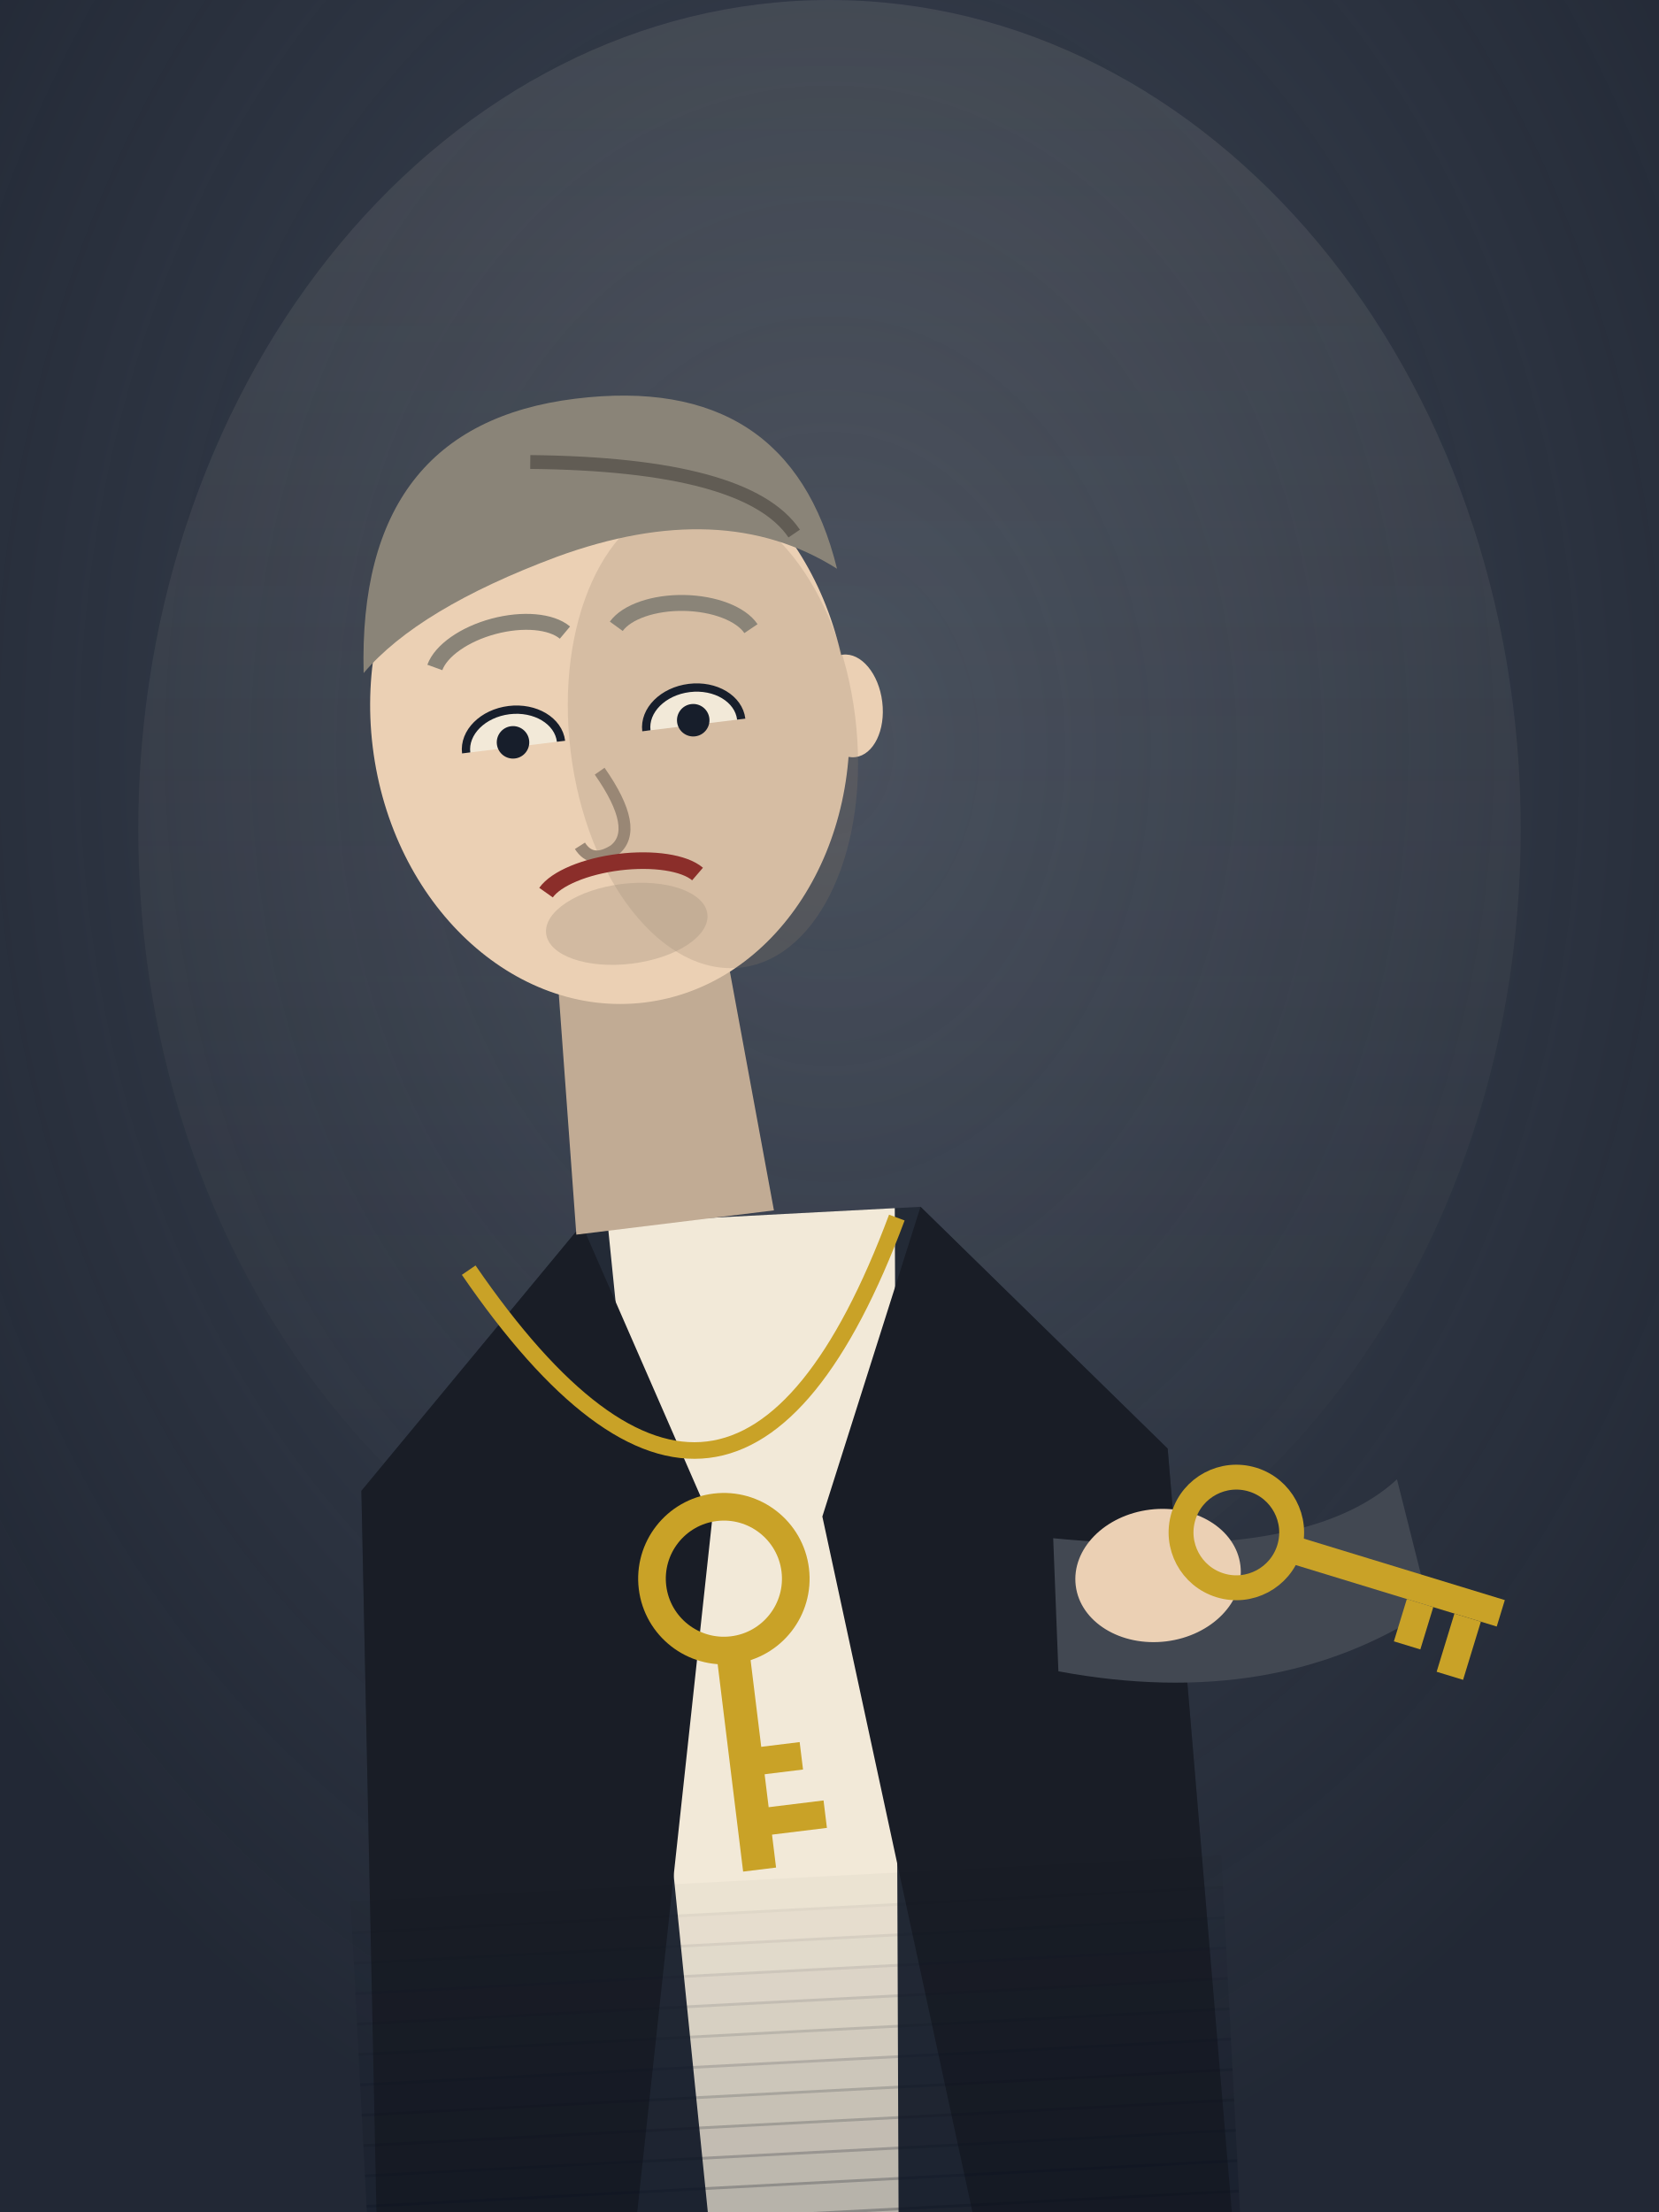
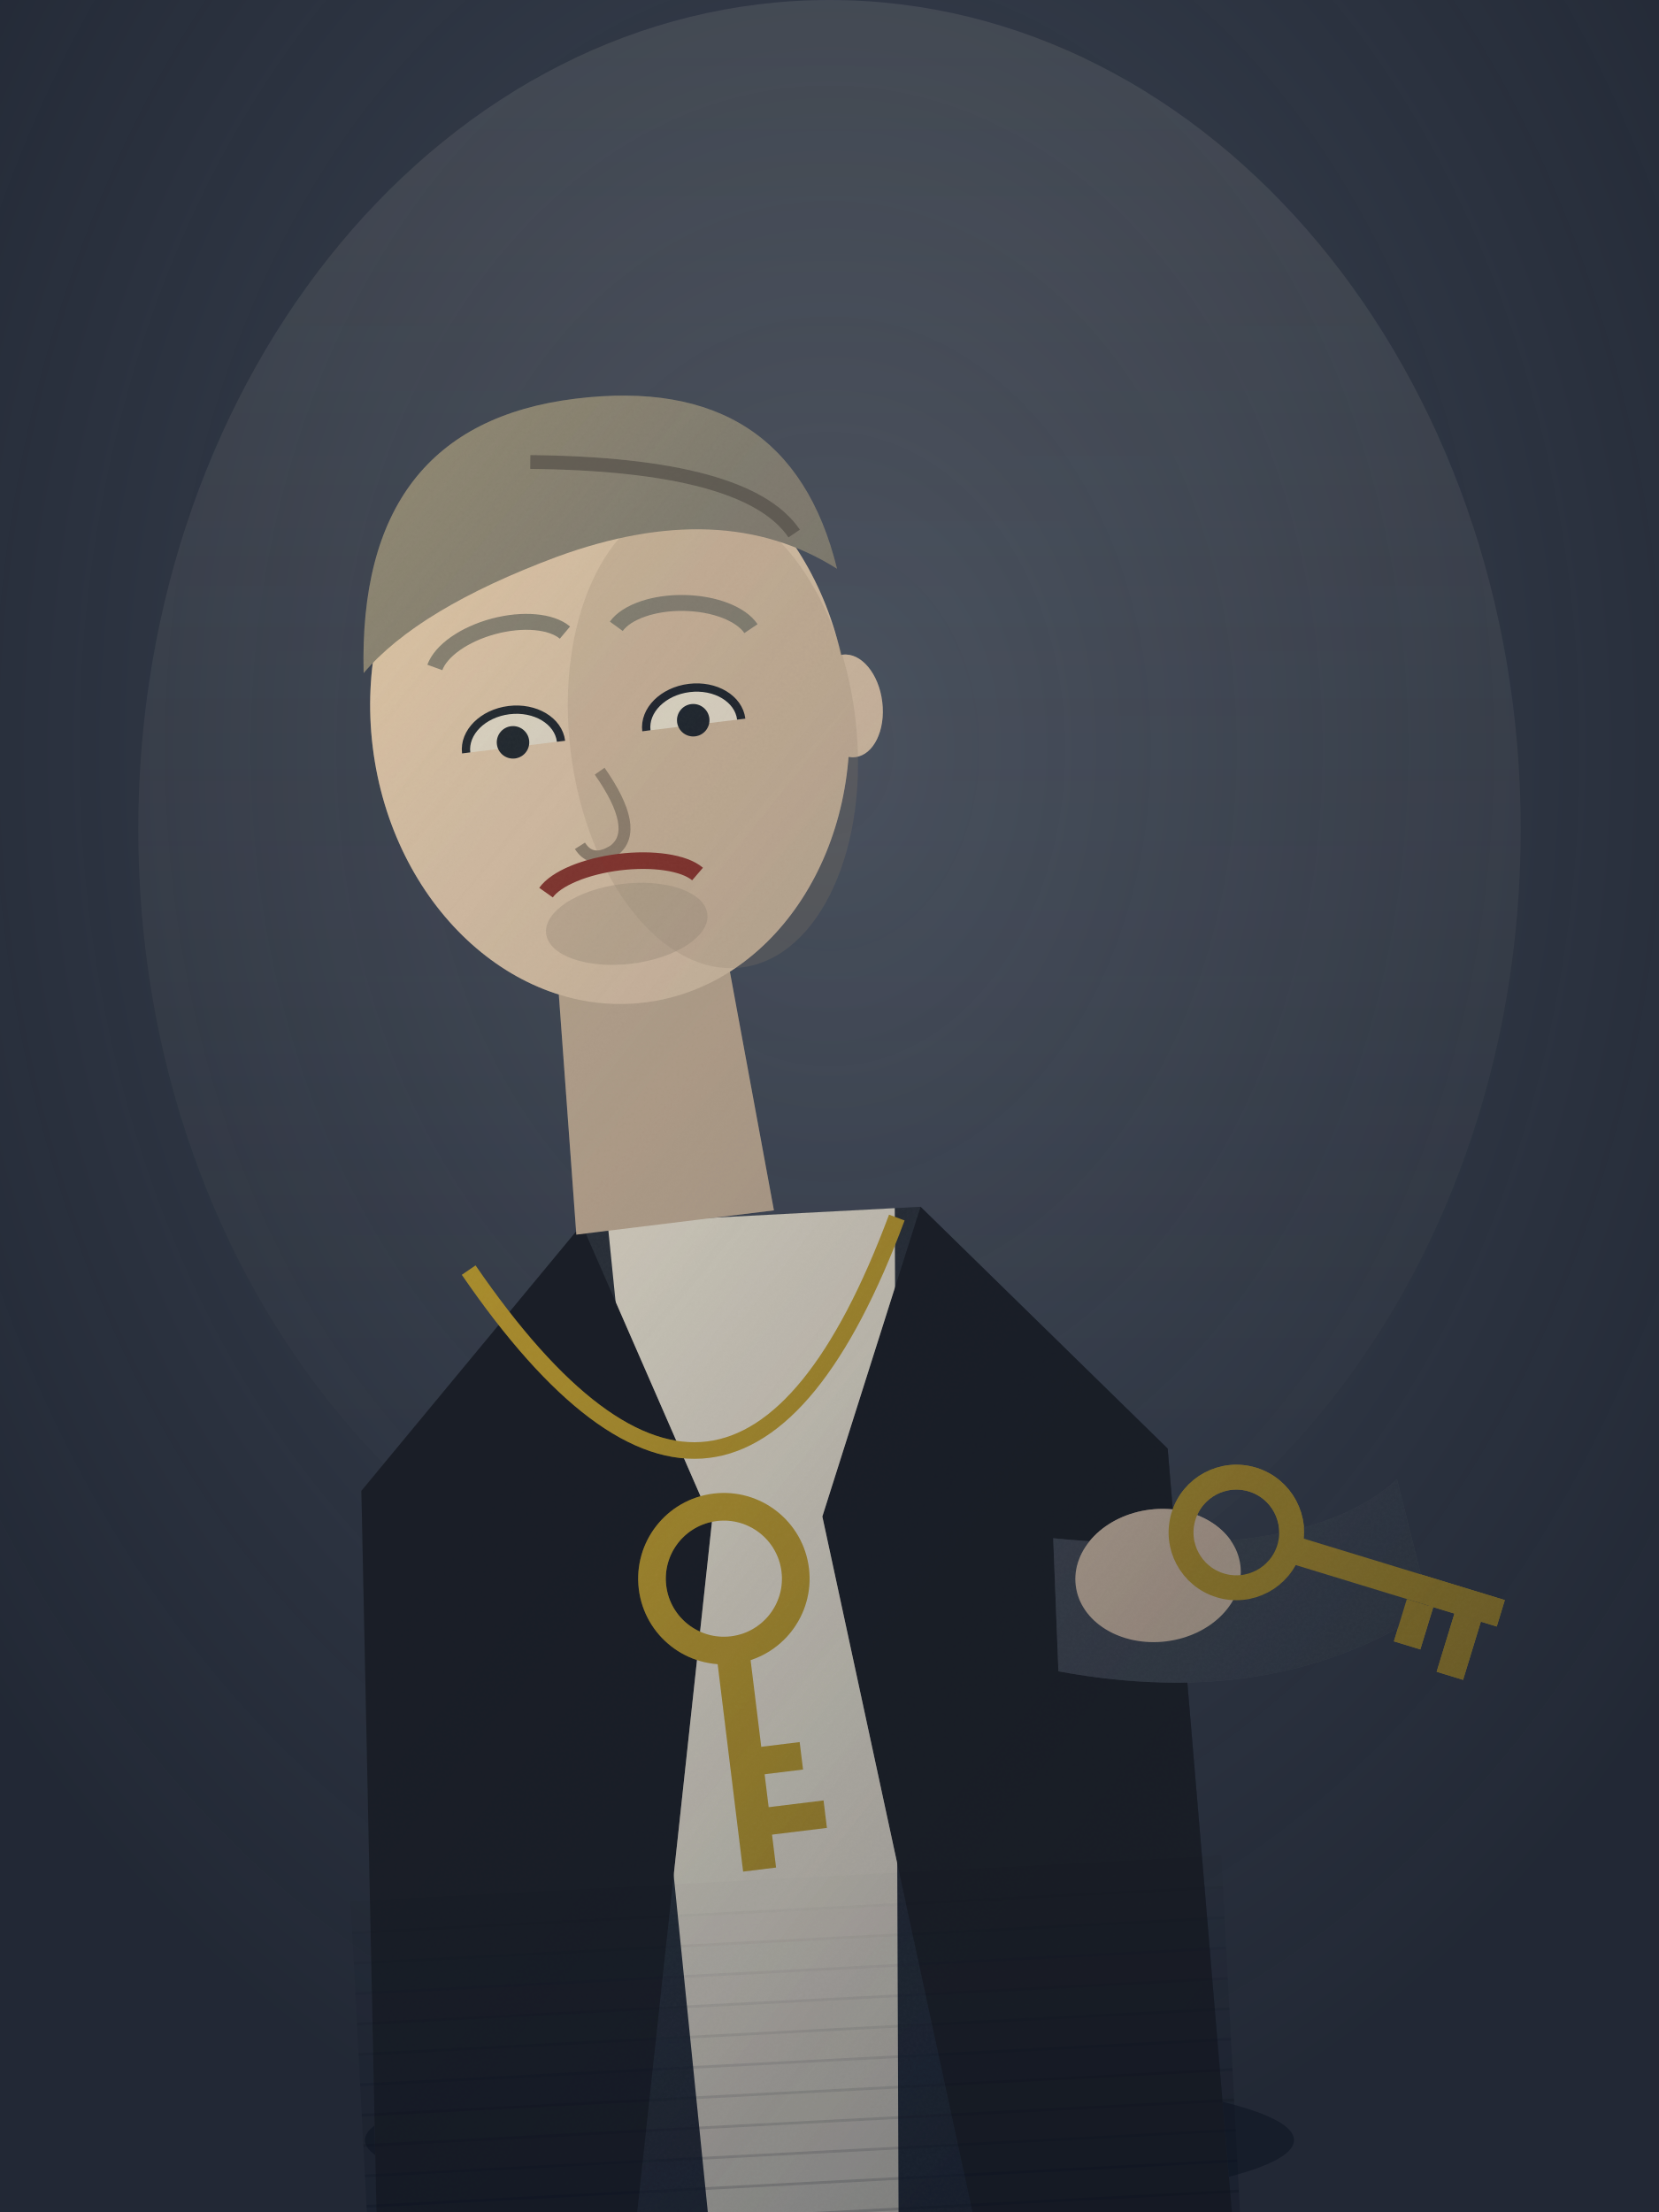
<svg xmlns="http://www.w3.org/2000/svg" width="600" height="800" viewBox="0 0 600 800">
  <defs>
    <radialGradient id="fondo-03" cx="50%" cy="34%" r="66%">
      <stop offset="0%" stop-color="#37404f" stop-opacity="0.95" />
      <stop offset="100%" stop-color="#0B1220" stop-opacity="0.9" />
    </radialGradient>
    <linearGradient id="vetro-03" x1="0%" y1="0%" x2="0%" y2="100%">
      <stop offset="0%" stop-color="#F2E9D8" stop-opacity="0.1" />
      <stop offset="100%" stop-color="#F2E9D8" stop-opacity="0" />
    </linearGradient>
+     <linearGradient id="ombra-03" x1="15%" y1="0%" x2="100%" y2="90%">
+       <stop offset="0%" stop-color="#111C2E" stop-opacity="0" />
+       <stop offset="45%" stop-color="#111C2E" stop-opacity="0.22" />
+       <stop offset="100%" stop-color="#0B1220" stop-opacity="0.6" />
+     </linearGradient>
+     <linearGradient id="chiave-03" x1="0%" y1="0%" x2="75%" y2="85%">
+       <stop offset="0%" stop-color="#E0C365" stop-opacity="0.3" />
+       <stop offset="40%" stop-color="#E0C365" stop-opacity="0.06" />
+       <stop offset="100%" stop-color="#E0C365" stop-opacity="0" />
+     </linearGradient>
+     <filter id="grana-03" x="0%" y="0%" width="100%" height="100%">
+       <feTurbulence type="fractalNoise" baseFrequency="0.9" numOctaves="4" seed="0.9" result="rumore" />
+       <feColorMatrix type="saturate" values="0" in="rumore" result="grigio" />
+       <feComponentTransfer in="grigio" result="contrasto">
+         <feFuncA type="linear" slope="0.55" intercept="0" />
+       </feComponentTransfer>
+     </filter>
  </defs>
  <rect x="0" y="0" width="600" height="800" fill="url(#fondo-03)" />
  <ellipse cx="300" cy="300" rx="250" ry="300" fill="url(#vetro-03)" />
+   <ellipse cx="300" cy="774" rx="168" ry="26" fill="rgba(11,18,32,0.5)" />
  <g transform="rotate(-7 300 800) translate(-10 8)">
    <g id="busto" transform="rotate(4 300 800)">
      <path d="M 238.68 430 L 361.32 430 L 446 522 L 454.76 800 L 145.24 800 L 154 522 Z" fill="#232a36" />
      <path d="M 248 430 L 352 430 L 334 800 L 266 800 Z" fill="#F2E9D8" />
      <path d="M 238.68 430 L 280 540 L 238 800 L 145.24 800 L 154 522 Z" fill="#191d26" />
      <path d="M 361.32 430 L 320 540 L 362 800 L 454.76 800 L 446 522 Z" fill="#191d26" />
      <rect x="142.32" y="670" width="315.36" height="12" fill="rgba(11,18,32,0.03)" />
      <rect x="142.32" y="681" width="315.36" height="12" fill="rgba(11,18,32,0.052)" />
      <rect x="142.32" y="692" width="315.36" height="12" fill="rgba(11,18,32,0.074)" />
      <rect x="142.32" y="703" width="315.36" height="12" fill="rgba(11,18,32,0.096)" />
      <rect x="142.32" y="714" width="315.36" height="12" fill="rgba(11,18,32,0.118)" />
      <rect x="142.32" y="725" width="315.36" height="12" fill="rgba(11,18,32,0.14)" />
      <rect x="142.32" y="736" width="315.36" height="12" fill="rgba(11,18,32,0.162)" />
      <rect x="142.32" y="747" width="315.36" height="12" fill="rgba(11,18,32,0.184)" />
      <rect x="142.32" y="758" width="315.36" height="12" fill="rgba(11,18,32,0.206)" />
      <rect x="142.32" y="769" width="315.36" height="12" fill="rgba(11,18,32,0.228)" />
      <rect x="142.32" y="780" width="315.36" height="12" fill="rgba(11,18,32,0.25)" />
      <rect x="142.32" y="791" width="315.36" height="12" fill="rgba(11,18,32,0.272)" />
    </g>
    <g id="testa">
      <path d="M 267.6 320.65 L 327.6 320.65 L 334.2 430 L 262.2 430 Z" fill="#c1ab94" />
      <ellipse cx="297" cy="246" rx="86.4" ry="103.68" fill="#EBD0B4" />
      <ellipse cx="383.4" cy="252.221" rx="12.096" ry="18.662" fill="#EBD0B4" />
      <ellipse cx="333.288" cy="256.368" rx="51.84" ry="85.018" fill="rgba(141,125,108,0.22)" />
    </g>
    <g id="capelli">
      <path d="M 210.6 219.043 q 8.64 -89.165 88.128 -89.165 q 77.76 0 86.4 72.576 q -38.016 -31.104 -100.224 -16.589 q -51.84 12.442 -74.304 33.178 Z" fill="#8A8478" />
      <path d="M 279.72 150.614 q 77.76 10.368 91.584 37.325" fill="none" stroke="#615c54" stroke-width="5" />
    </g>
    <g id="volto">
      <path d="M 291 264.662 q 12.096 22.81 1.728 29.03 q -8.64 4.147 -12.096 -3.11" fill="none" stroke="#998775" stroke-width="4.32" stroke-linecap="butt" />
      <ellipse cx="294" cy="320.65" rx="29.376" ry="14.515" fill="rgba(165,146,126,0.35)" />
      <path d="M 236.811 216.728 A 25.92 13.478 0 0 1 285.525 216.728" fill="none" stroke="#8A8478" stroke-width="5.76" stroke-linecap="butt" transform="rotate(-8 261.168 221.338)" />
      <path d="M 302.475 216.728 A 25.92 13.478 0 0 1 351.189 216.728" fill="none" stroke="#8A8478" stroke-width="5.76" stroke-linecap="butt" transform="rotate(8 326.832 221.338)" />
      <g>
        <path d="M 243.888 252.221 A 17.28 13.478 0 0 1 278.448 252.221" fill="#F2E9D8" stroke="#171e2b" stroke-width="3" />
        <circle cx="261.168" cy="250.493" r="5.875" fill="#171e2b" />
      </g>
      <g>
        <path d="M 309.552 252.221 A 17.28 13.478 0 0 1 344.112 252.221" fill="#F2E9D8" stroke="#171e2b" stroke-width="3" />
        <circle cx="326.832" cy="250.493" r="5.875" fill="#171e2b" />
      </g>
      <path d="M 266.396 305.895 A 29.376 11.75 0 0 1 321.604 305.895" fill="none" stroke="#8b2e2a" stroke-width="6" stroke-linecap="butt" />
    </g>
    <g id="accessorio">
      <path d="M 222 438 q 78 150 156 0" fill="none" stroke="#C9A227" stroke-width="6" />
      <g transform="translate(300 560)">
        <circle cx="0" cy="0" r="26" fill="none" stroke="#C9A227" stroke-width="10" />
        <rect x="-6" y="22" width="12" height="84" fill="#C9A227" />
        <rect x="0" y="84" width="26" height="10" fill="#C9A227" />
        <rect x="0" y="62" width="20" height="10" fill="#C9A227" />
      </g>
      <path d="M 420 560 q 90 20 126 -6 l 6 48 q -60 30 -136 6 Z" fill="#424852" />
      <ellipse cx="456" cy="578" rx="30" ry="24" fill="#EBD0B4" />
      <g transform="translate(486 566) rotate(24)">
        <circle cx="0" cy="0" r="20" fill="none" stroke="#C9A227" stroke-width="9" />
        <rect x="16" y="-5" width="84" height="10" fill="#C9A227" />
        <rect x="84" y="5" width="10" height="22" fill="#C9A227" />
        <rect x="66" y="5" width="10" height="16" fill="#C9A227" />
      </g>
    </g>
    <g id="maschera-ballo" display="none">
      <path d="M 205.872 248.074 q 25.92 -43.546 88.128 -43.546 q 62.208 0 88.128 43.546 q -20.736 51.84 -88.128 51.84 q -67.392 0 -88.128 -51.84 Z" fill="#C9A227" />
      <ellipse cx="261.168" cy="250.147" rx="20.736" ry="15.552" fill="#101724" />
      <ellipse cx="326.832" cy="250.147" rx="20.736" ry="15.552" fill="#101724" />
      <path d="M 205.872 248.074 q 25.92 -43.546 88.128 -43.546 q 62.208 0 88.128 43.546" fill="none" stroke="#C9A227" stroke-width="5" />
      <path d="M 205.872 250.147 l -43.2 16.589 M 382.128 250.147 l 43.2 16.589" stroke="#C9A227" stroke-width="3" fill="none" />
    </g>
  </g>
+   <mask id="sagoma-03" maskUnits="userSpaceOnUse">
+     <rect x="0" y="0" width="600" height="800" fill="#000000" />
+     <g transform="rotate(-7 300 800) translate(-10 8)">
+       <g id="busto" transform="rotate(4 300 800)">
+         <path d="M 238.68 430 L 361.32 430 L 446 522 L 454.76 800 L 145.24 800 L 154 522 Z" fill="#ffffff" />
+         <path d="M 248 430 L 352 430 L 334 800 L 266 800 Z" fill="#F2E9D8" />
+         <path d="M 238.68 430 L 280 540 L 238 800 L 145.24 800 L 154 522 Z" fill="#191d26" />
+         <path d="M 361.32 430 L 320 540 L 362 800 L 454.76 800 L 446 522 Z" fill="#191d26" />
+         <rect x="142.32" y="670" width="315.36" height="12" fill="rgba(11,18,32,0.03)" />
+         <rect x="142.32" y="681" width="315.36" height="12" fill="rgba(11,18,32,0.052)" />
+         <rect x="142.32" y="692" width="315.36" height="12" fill="rgba(11,18,32,0.074)" />
+         <rect x="142.32" y="703" width="315.36" height="12" fill="rgba(11,18,32,0.096)" />
+         <rect x="142.32" y="714" width="315.36" height="12" fill="rgba(11,18,32,0.118)" />
+         <rect x="142.32" y="725" width="315.36" height="12" fill="rgba(11,18,32,0.14)" />
+         <rect x="142.32" y="736" width="315.36" height="12" fill="rgba(11,18,32,0.162)" />
+         <rect x="142.32" y="747" width="315.36" height="12" fill="rgba(11,18,32,0.184)" />
+         <rect x="142.32" y="758" width="315.36" height="12" fill="rgba(11,18,32,0.206)" />
+         <rect x="142.32" y="769" width="315.36" height="12" fill="rgba(11,18,32,0.228)" />
+         <rect x="142.32" y="780" width="315.36" height="12" fill="rgba(11,18,32,0.25)" />
+         <rect x="142.32" y="791" width="315.36" height="12" fill="rgba(11,18,32,0.272)" />
+       </g>
+       <g id="testa">
+         <path d="M 267.6 320.65 L 327.6 320.65 L 334.2 430 L 262.2 430 Z" fill="#c1ab94" />
+         <ellipse cx="297" cy="246" rx="86.4" ry="103.68" fill="#ffffff" />
+         <ellipse cx="383.4" cy="252.221" rx="12.096" ry="18.662" fill="#ffffff" />
+         <ellipse cx="333.288" cy="256.368" rx="51.84" ry="85.018" fill="rgba(141,125,108,0.22)" />
+       </g>
+       <g id="capelli">
+         <path d="M 210.6 219.043 q 8.64 -89.165 88.128 -89.165 q 77.76 0 86.4 72.576 q -38.016 -31.104 -100.224 -16.589 q -51.84 12.442 -74.304 33.178 Z" fill="#ffffff" />
+         <path d="M 279.72 150.614 q 77.76 10.368 91.584 37.325" fill="none" stroke="#615c54" stroke-width="5" />
+       </g>
+       <g id="accessorio">
+         <path d="M 222 438 q 78 150 156 0" fill="none" stroke="#ffffff" stroke-width="6" />
+         <g transform="translate(300 560)">
+           <circle cx="0" cy="0" r="26" fill="none" stroke="#ffffff" stroke-width="10" />
+           <rect x="-6" y="22" width="12" height="84" fill="#ffffff" />
+           <rect x="0" y="84" width="26" height="10" fill="#ffffff" />
+           <rect x="0" y="62" width="20" height="10" fill="#ffffff" />
+         </g>
+         <path d="M 420 560 q 90 20 126 -6 l 6 48 q -60 30 -136 6 Z" fill="#ffffff" />
+         <ellipse cx="456" cy="578" rx="30" ry="24" fill="#ffffff" />
+         <g transform="translate(486 566) rotate(24)">
+           <circle cx="0" cy="0" r="20" fill="none" stroke="#ffffff" stroke-width="9" />
+           <rect x="16" y="-5" width="84" height="10" fill="#ffffff" />
+           <rect x="84" y="5" width="10" height="22" fill="#ffffff" />
+           <rect x="66" y="5" width="10" height="16" fill="#ffffff" />
+         </g>
+       </g>
+     </g>
+   </mask>
+   <g mask="url(#sagoma-03)">
+     <rect x="0" y="0" width="600" height="800" fill="url(#ombra-03)" />
+     <rect x="0" y="0" width="600" height="800" fill="url(#chiave-03)" />
+     <rect x="0" y="0" width="600" height="800" fill="#F2E9D8" opacity="0.05" filter="url(#grana-03)" />
+   </g>
</svg>
